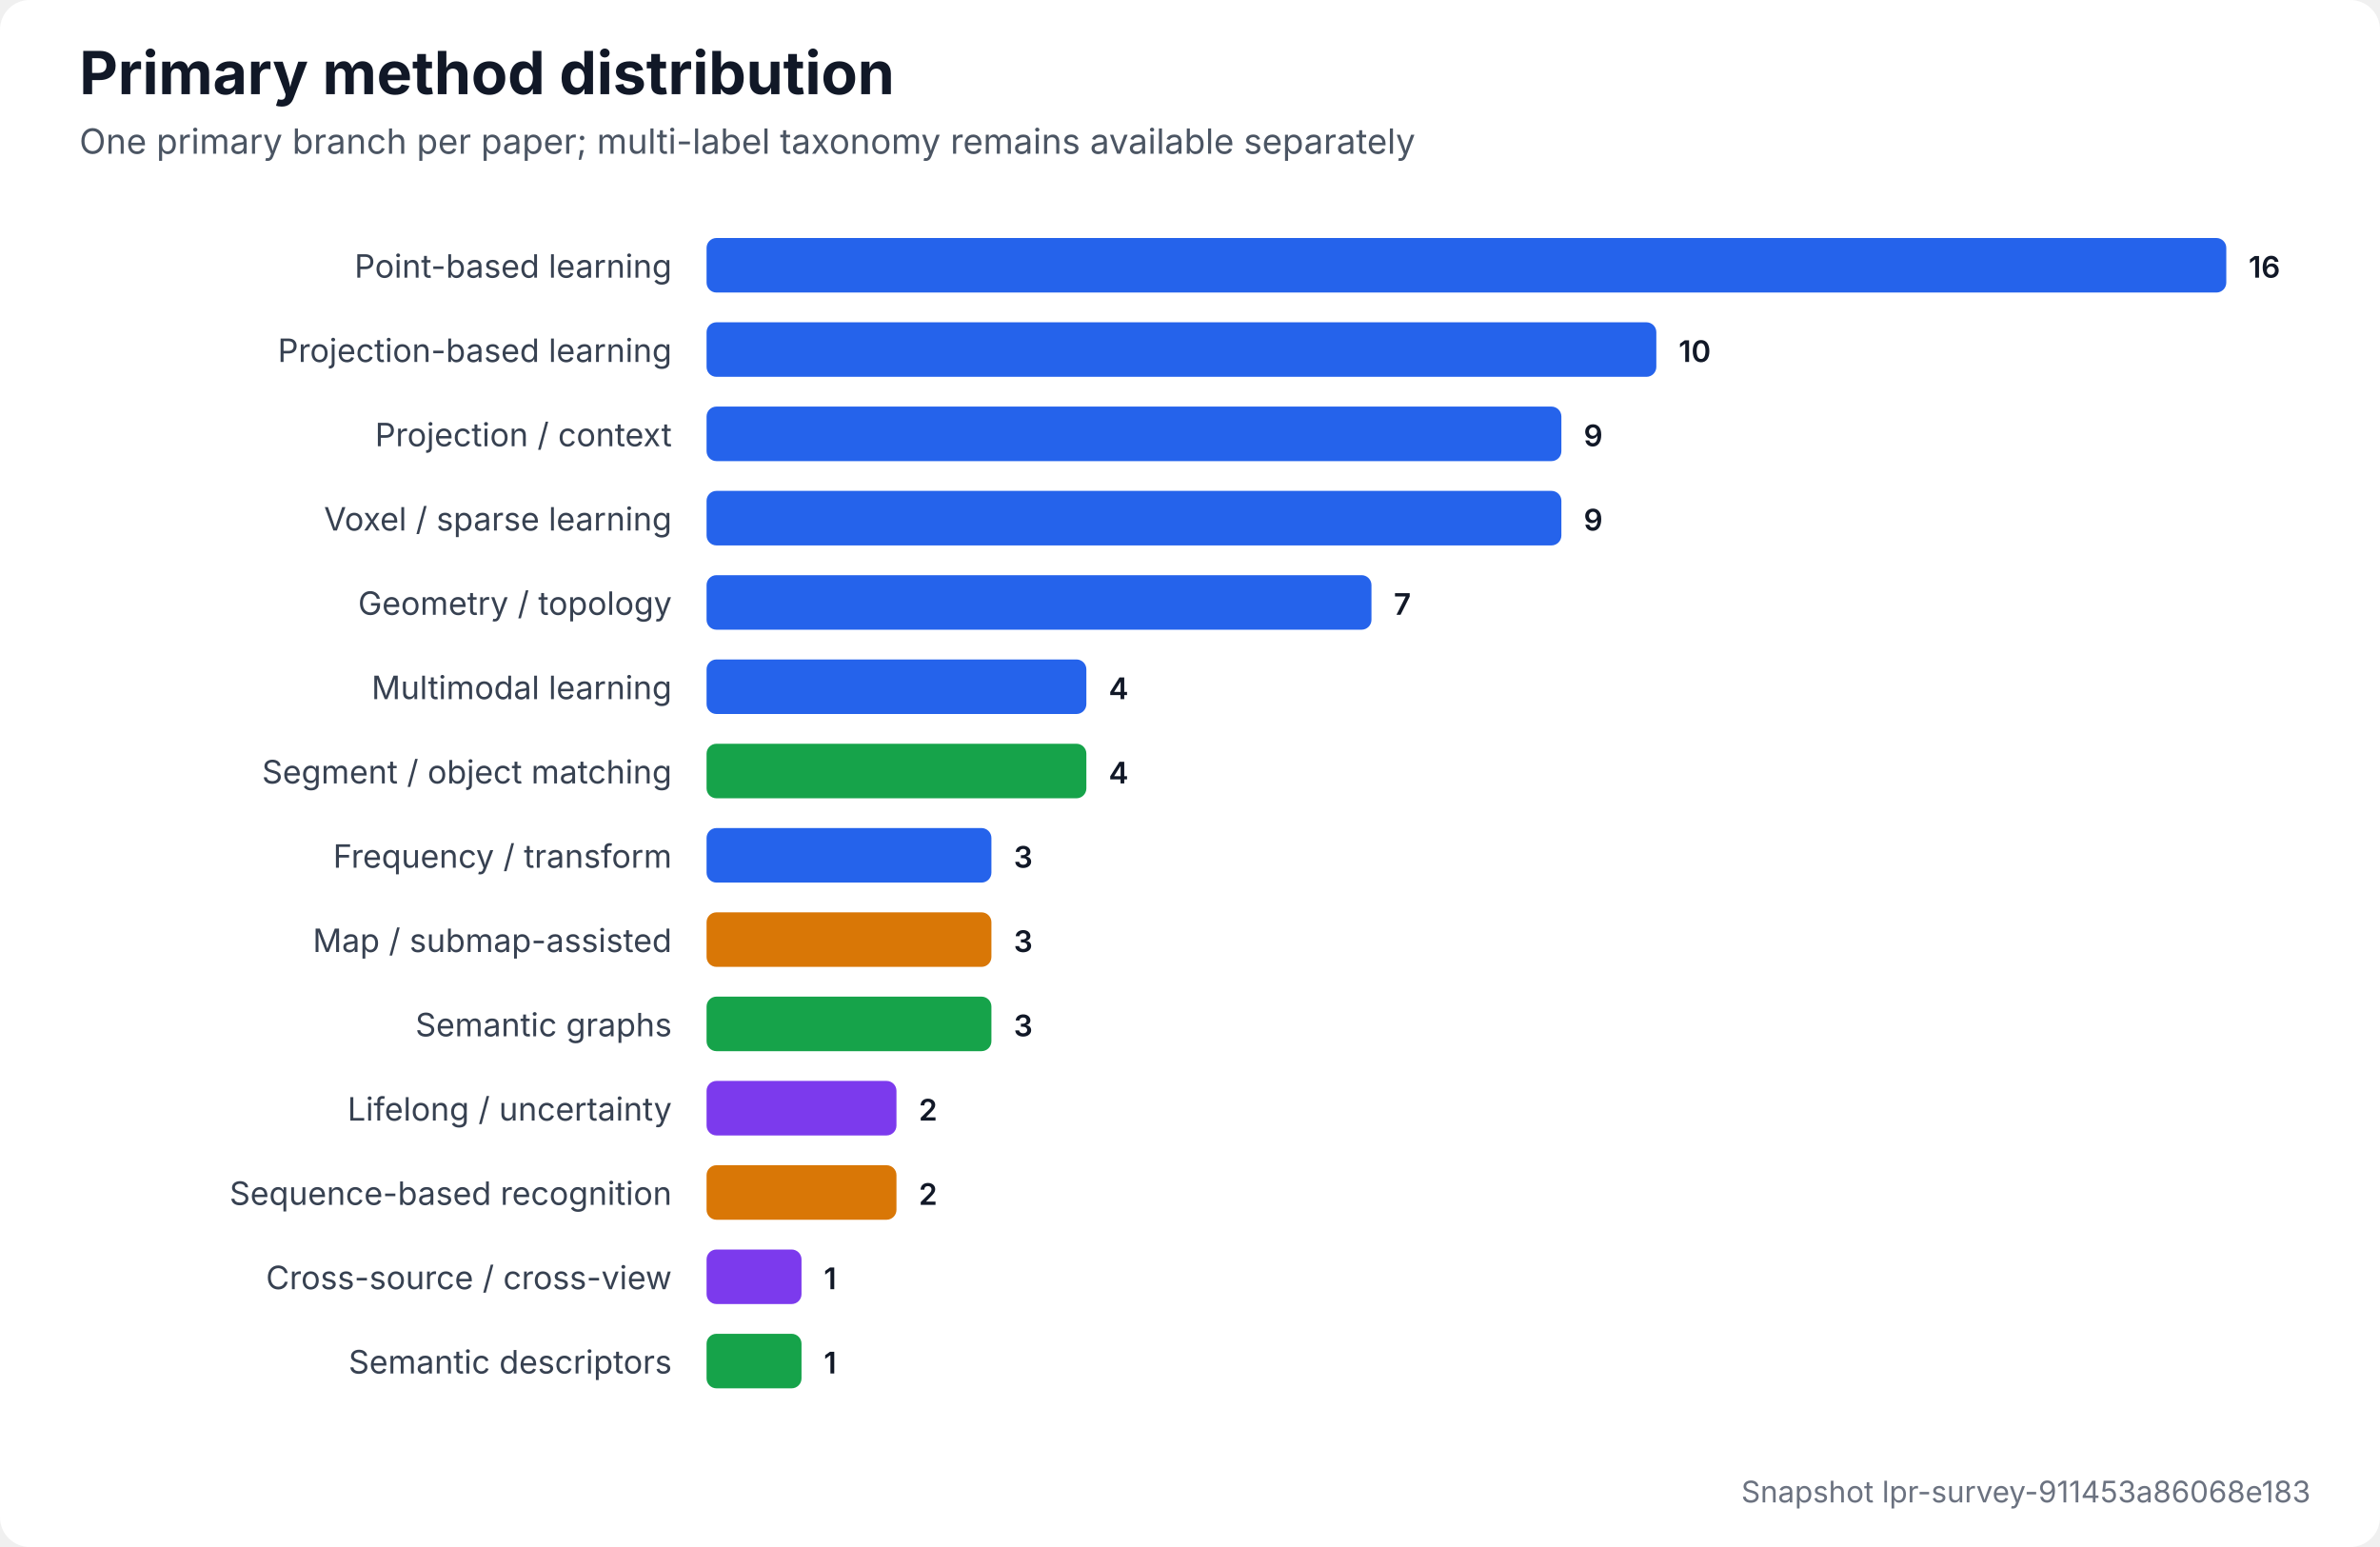
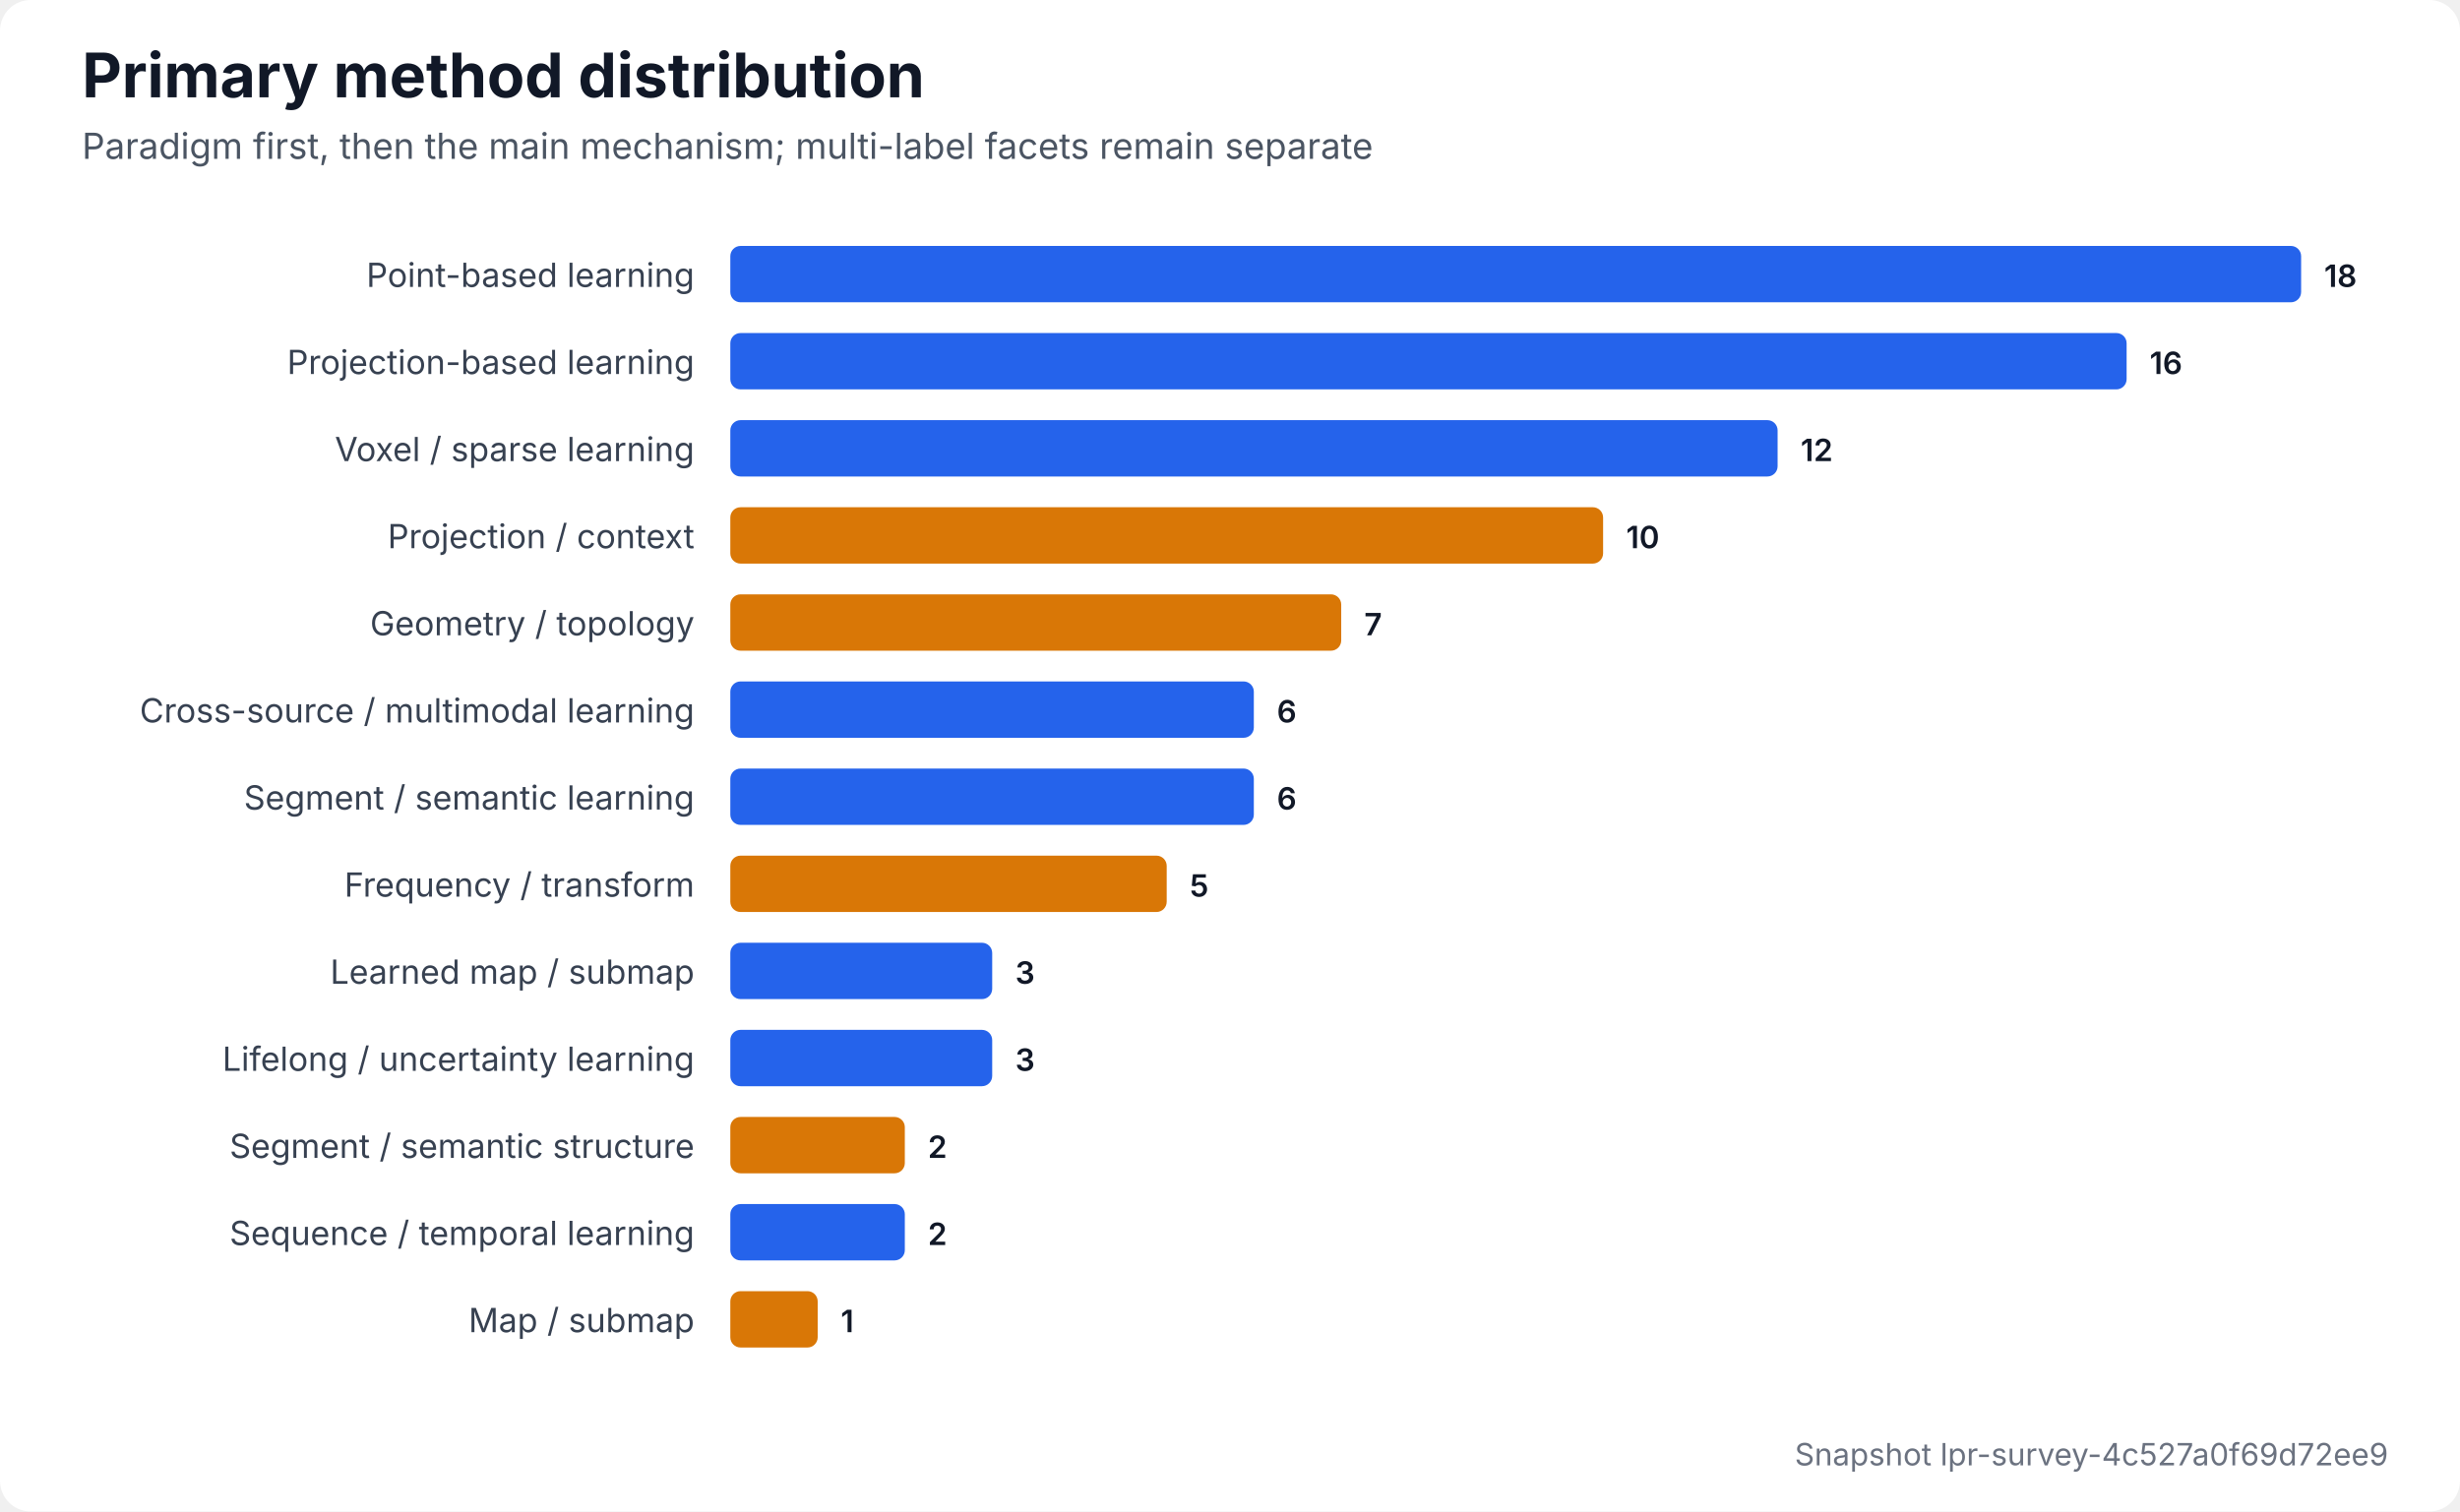
- <svg xmlns="http://www.w3.org/2000/svg" width="960" height="624" viewBox="0 0 960 624" role="img" aria-labelledby="title desc">
+ <svg xmlns="http://www.w3.org/2000/svg" width="960" height="590" viewBox="0 0 960 590" role="img" aria-labelledby="title desc">
  <style>
        .bg { fill: #ffffff; }
        .title { fill: #111827; font: 700 24px system-ui, -apple-system, Segoe UI, sans-serif; }
        .subtitle { fill: #4b5563; font: 14px system-ui, -apple-system, Segoe UI, sans-serif; }
        .label { fill: #374151; font: 13px system-ui, -apple-system, Segoe UI, sans-serif; }
        .small { fill: #6b7280; font: 12px system-ui, -apple-system, Segoe UI, sans-serif; }
        .value { fill: #111827; font: 600 12px system-ui, -apple-system, Segoe UI, sans-serif; }
        .grid { stroke: #e5e7eb; stroke-width: 1; }
        .axis { stroke: #9ca3af; stroke-width: 1; }
        @media (prefers-color-scheme: dark) {
          .bg { fill: #0d1117; }
          .title, .value { fill: #f0f6fc; }
          .subtitle, .label { fill: #c9d1d9; }
          .small { fill: #8b949e; }
          .grid { stroke: #30363d; }
          .axis { stroke: #6e7681; }
        }
      </style>
-   <rect class="bg" width="960" height="624" rx="12" />
+   <rect class="bg" width="960" height="590" rx="12" />
  <text class="title" x="32" y="38">Primary method distribution</text>
-   <text class="subtitle" x="32" y="62">One primary branch per paper; multi-label taxonomy remains available separately</text>
+   <text class="subtitle" x="32" y="62">Paradigm first, then the main mechanism; multi-label facets remain separate</text>
  <text class="label" x="271" y="112" text-anchor="end">Point-based learning</text>
  <rect x="285" y="96" width="613.0" height="22" rx="4" fill="#2563eb" />
-   <text class="value" x="907.0" y="112">16</text>
+   <text class="value" x="907.0" y="112">18</text>
  <text class="label" x="271" y="146" text-anchor="end">Projection-based learning</text>
-   <rect x="285" y="130" width="383.1" height="22" rx="4" fill="#2563eb" />
-   <text class="value" x="677.1" y="146">10</text>
-   <text class="label" x="271" y="180" text-anchor="end">Projection / context</text>
-   <rect x="285" y="164" width="344.8" height="22" rx="4" fill="#2563eb" />
-   <text class="value" x="638.8" y="180">9</text>
-   <text class="label" x="271" y="214" text-anchor="end">Voxel / sparse learning</text>
-   <rect x="285" y="198" width="344.8" height="22" rx="4" fill="#2563eb" />
-   <text class="value" x="638.8" y="214">9</text>
+   <rect x="285" y="130" width="544.9" height="22" rx="4" fill="#2563eb" />
+   <text class="value" x="838.9" y="146">16</text>
+   <text class="label" x="271" y="180" text-anchor="end">Voxel / sparse learning</text>
+   <rect x="285" y="164" width="408.7" height="22" rx="4" fill="#2563eb" />
+   <text class="value" x="702.7" y="180">12</text>
+   <text class="label" x="271" y="214" text-anchor="end">Projection / context</text>
+   <rect x="285" y="198" width="340.6" height="22" rx="4" fill="#d97706" />
+   <text class="value" x="634.6" y="214">10</text>
  <text class="label" x="271" y="248" text-anchor="end">Geometry / topology</text>
-   <rect x="285" y="232" width="268.2" height="22" rx="4" fill="#2563eb" />
-   <text class="value" x="562.2" y="248">7</text>
-   <text class="label" x="271" y="282" text-anchor="end">Multimodal learning</text>
-   <rect x="285" y="266" width="153.2" height="22" rx="4" fill="#2563eb" />
-   <text class="value" x="447.2" y="282">4</text>
-   <text class="label" x="271" y="316" text-anchor="end">Segment / object matching</text>
-   <rect x="285" y="300" width="153.2" height="22" rx="4" fill="#16a34a" />
-   <text class="value" x="447.2" y="316">4</text>
+   <rect x="285" y="232" width="238.4" height="22" rx="4" fill="#d97706" />
+   <text class="value" x="532.4" y="248">7</text>
+   <text class="label" x="271" y="282" text-anchor="end">Cross-source / multimodal learning</text>
+   <rect x="285" y="266" width="204.3" height="22" rx="4" fill="#2563eb" />
+   <text class="value" x="498.3" y="282">6</text>
+   <text class="label" x="271" y="316" text-anchor="end">Segment / semantic learning</text>
+   <rect x="285" y="300" width="204.3" height="22" rx="4" fill="#2563eb" />
+   <text class="value" x="498.3" y="316">6</text>
  <text class="label" x="271" y="350" text-anchor="end">Frequency / transform</text>
-   <rect x="285" y="334" width="114.9" height="22" rx="4" fill="#2563eb" />
-   <text class="value" x="408.9" y="350">3</text>
-   <text class="label" x="271" y="384" text-anchor="end">Map / submap-assisted</text>
-   <rect x="285" y="368" width="114.9" height="22" rx="4" fill="#d97706" />
-   <text class="value" x="408.9" y="384">3</text>
-   <text class="label" x="271" y="418" text-anchor="end">Semantic graphs</text>
-   <rect x="285" y="402" width="114.9" height="22" rx="4" fill="#16a34a" />
-   <text class="value" x="408.9" y="418">3</text>
-   <text class="label" x="271" y="452" text-anchor="end">Lifelong / uncertainty</text>
-   <rect x="285" y="436" width="76.6" height="22" rx="4" fill="#7c3aed" />
-   <text class="value" x="370.6" y="452">2</text>
-   <text class="label" x="271" y="486" text-anchor="end">Sequence-based recognition</text>
-   <rect x="285" y="470" width="76.6" height="22" rx="4" fill="#d97706" />
-   <text class="value" x="370.6" y="486">2</text>
-   <text class="label" x="271" y="520" text-anchor="end">Cross-source / cross-view</text>
-   <rect x="285" y="504" width="38.3" height="22" rx="4" fill="#7c3aed" />
-   <text class="value" x="332.3" y="520">1</text>
-   <text class="label" x="271" y="554" text-anchor="end">Semantic descriptors</text>
-   <rect x="285" y="538" width="38.3" height="22" rx="4" fill="#16a34a" />
-   <text class="value" x="332.3" y="554">1</text>
-   <text class="small" x="932" y="606" text-anchor="end">Snapshot lpr-survey-911453a86068e183</text>
+   <rect x="285" y="334" width="170.3" height="22" rx="4" fill="#d97706" />
+   <text class="value" x="464.3" y="350">5</text>
+   <text class="label" x="271" y="384" text-anchor="end">Learned map / submap</text>
+   <rect x="285" y="368" width="102.2" height="22" rx="4" fill="#2563eb" />
+   <text class="value" x="396.2" y="384">3</text>
+   <text class="label" x="271" y="418" text-anchor="end">Lifelong / uncertainty learning</text>
+   <rect x="285" y="402" width="102.2" height="22" rx="4" fill="#2563eb" />
+   <text class="value" x="396.2" y="418">3</text>
+   <text class="label" x="271" y="452" text-anchor="end">Segment / semantic structure</text>
+   <rect x="285" y="436" width="68.1" height="22" rx="4" fill="#d97706" />
+   <text class="value" x="362.1" y="452">2</text>
+   <text class="label" x="271" y="486" text-anchor="end">Sequence / temporal learning</text>
+   <rect x="285" y="470" width="68.1" height="22" rx="4" fill="#2563eb" />
+   <text class="value" x="362.1" y="486">2</text>
+   <text class="label" x="271" y="520" text-anchor="end">Map / submap</text>
+   <rect x="285" y="504" width="34.1" height="22" rx="4" fill="#d97706" />
+   <text class="value" x="328.1" y="520">1</text>
+   <text class="small" x="932" y="572" text-anchor="end">Snapshot lpr-survey-4c527a0f69d72ee9</text>
</svg>
